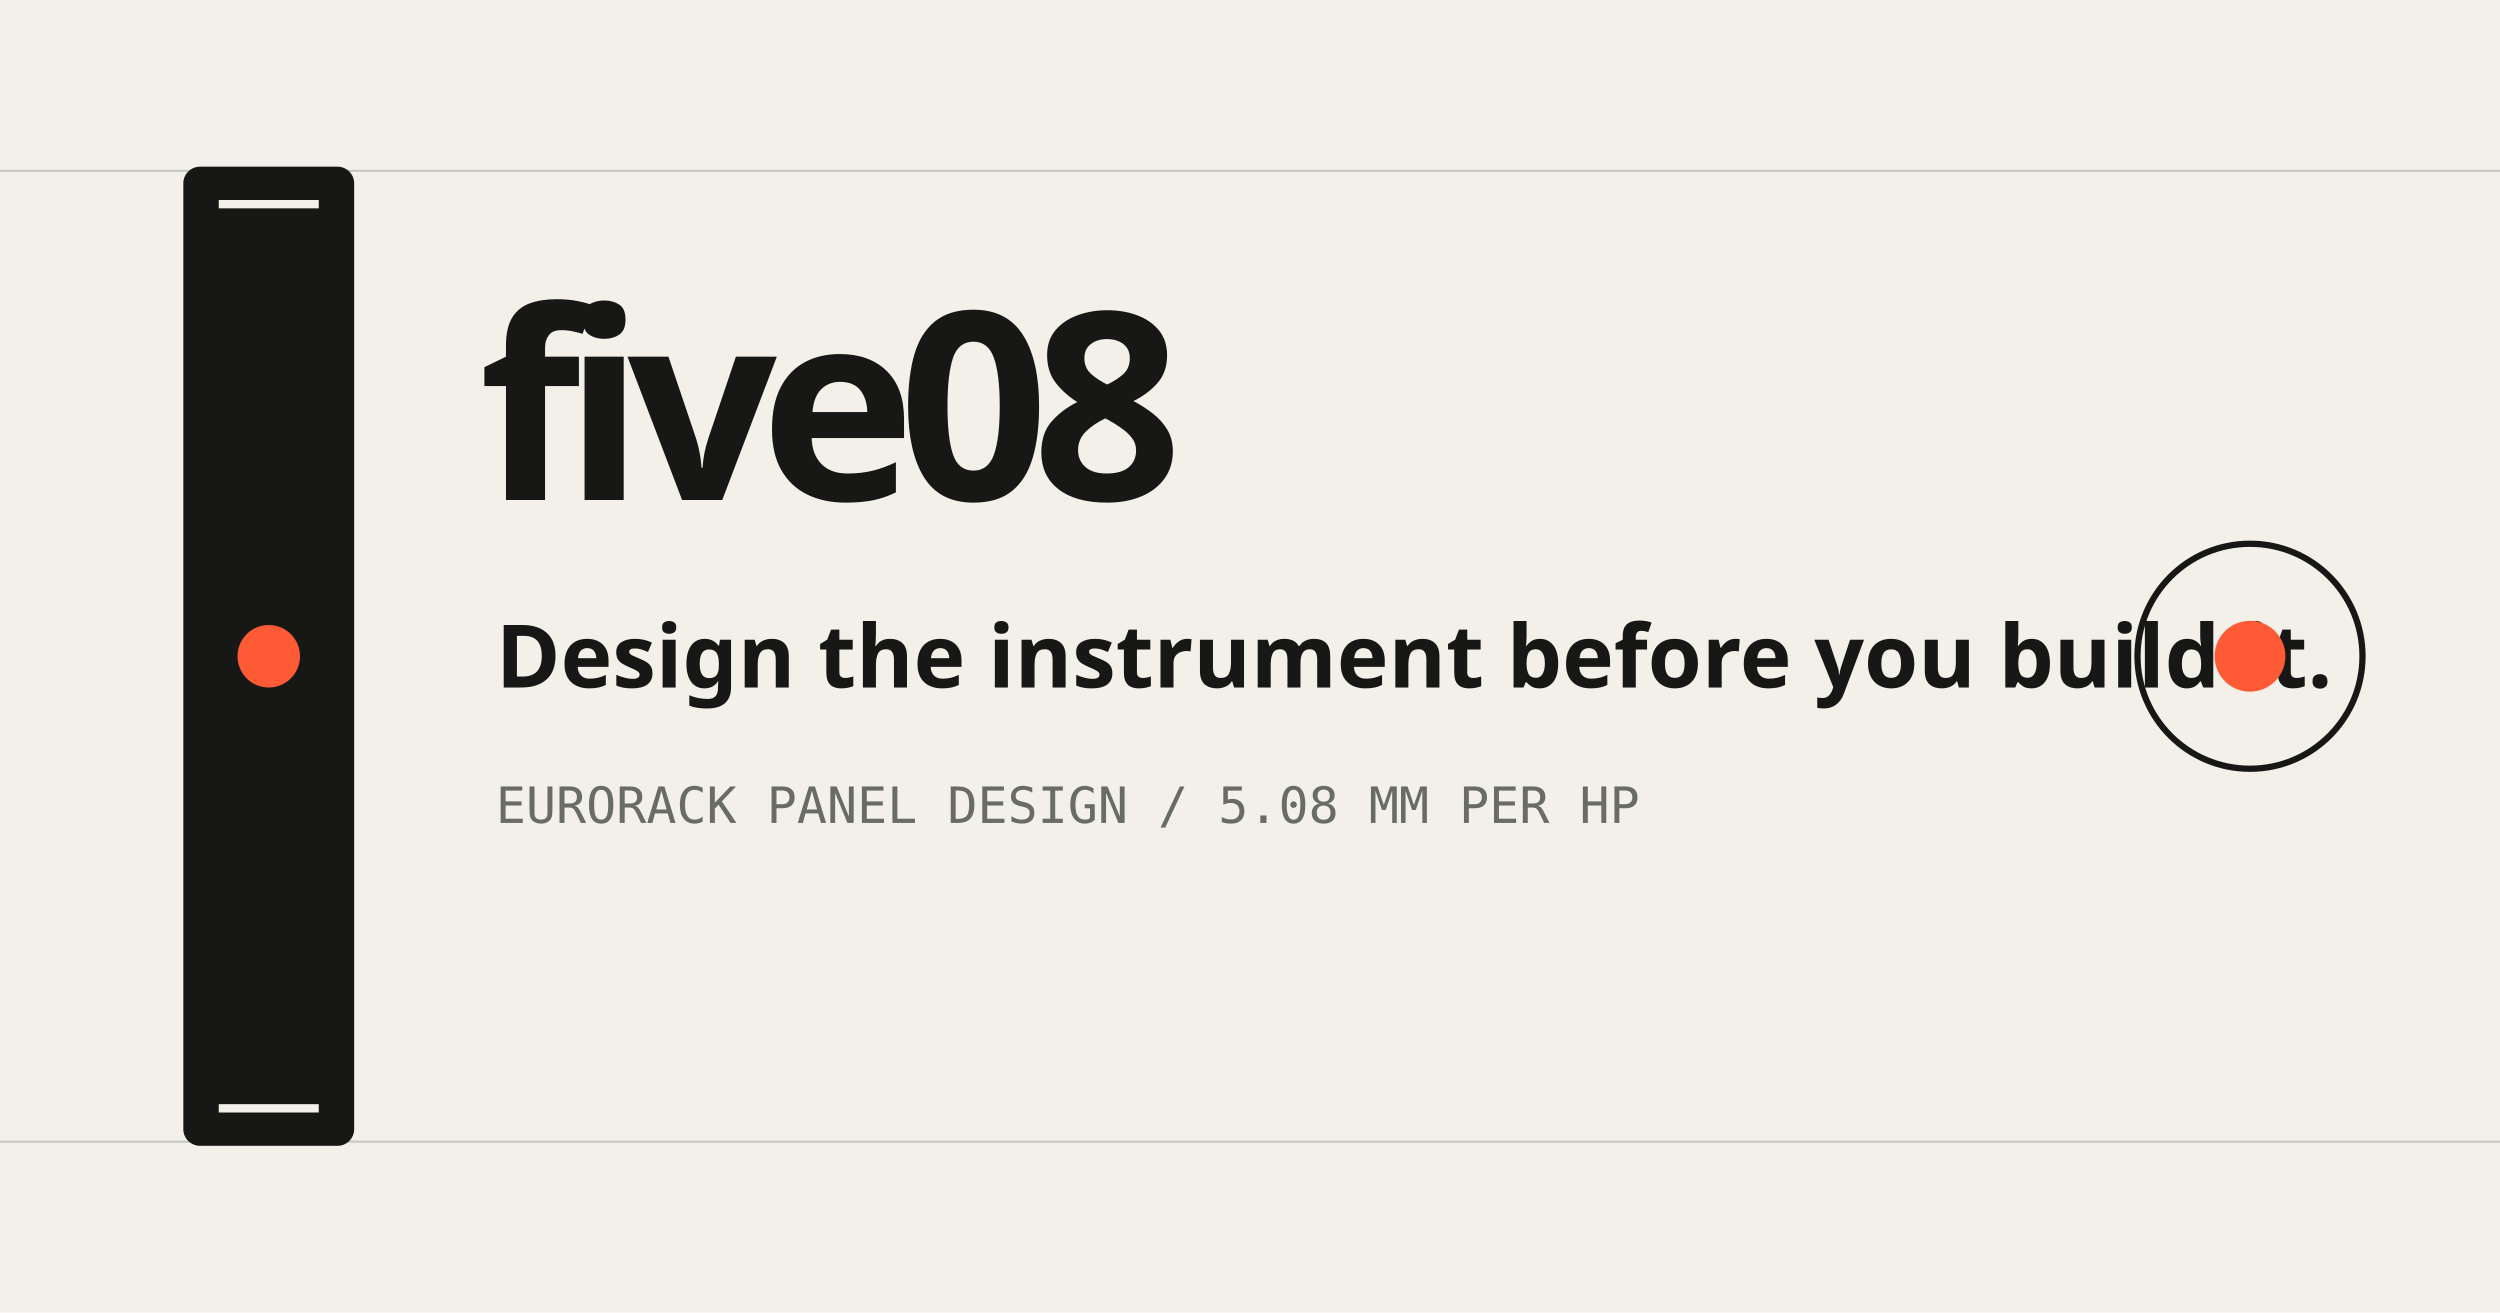
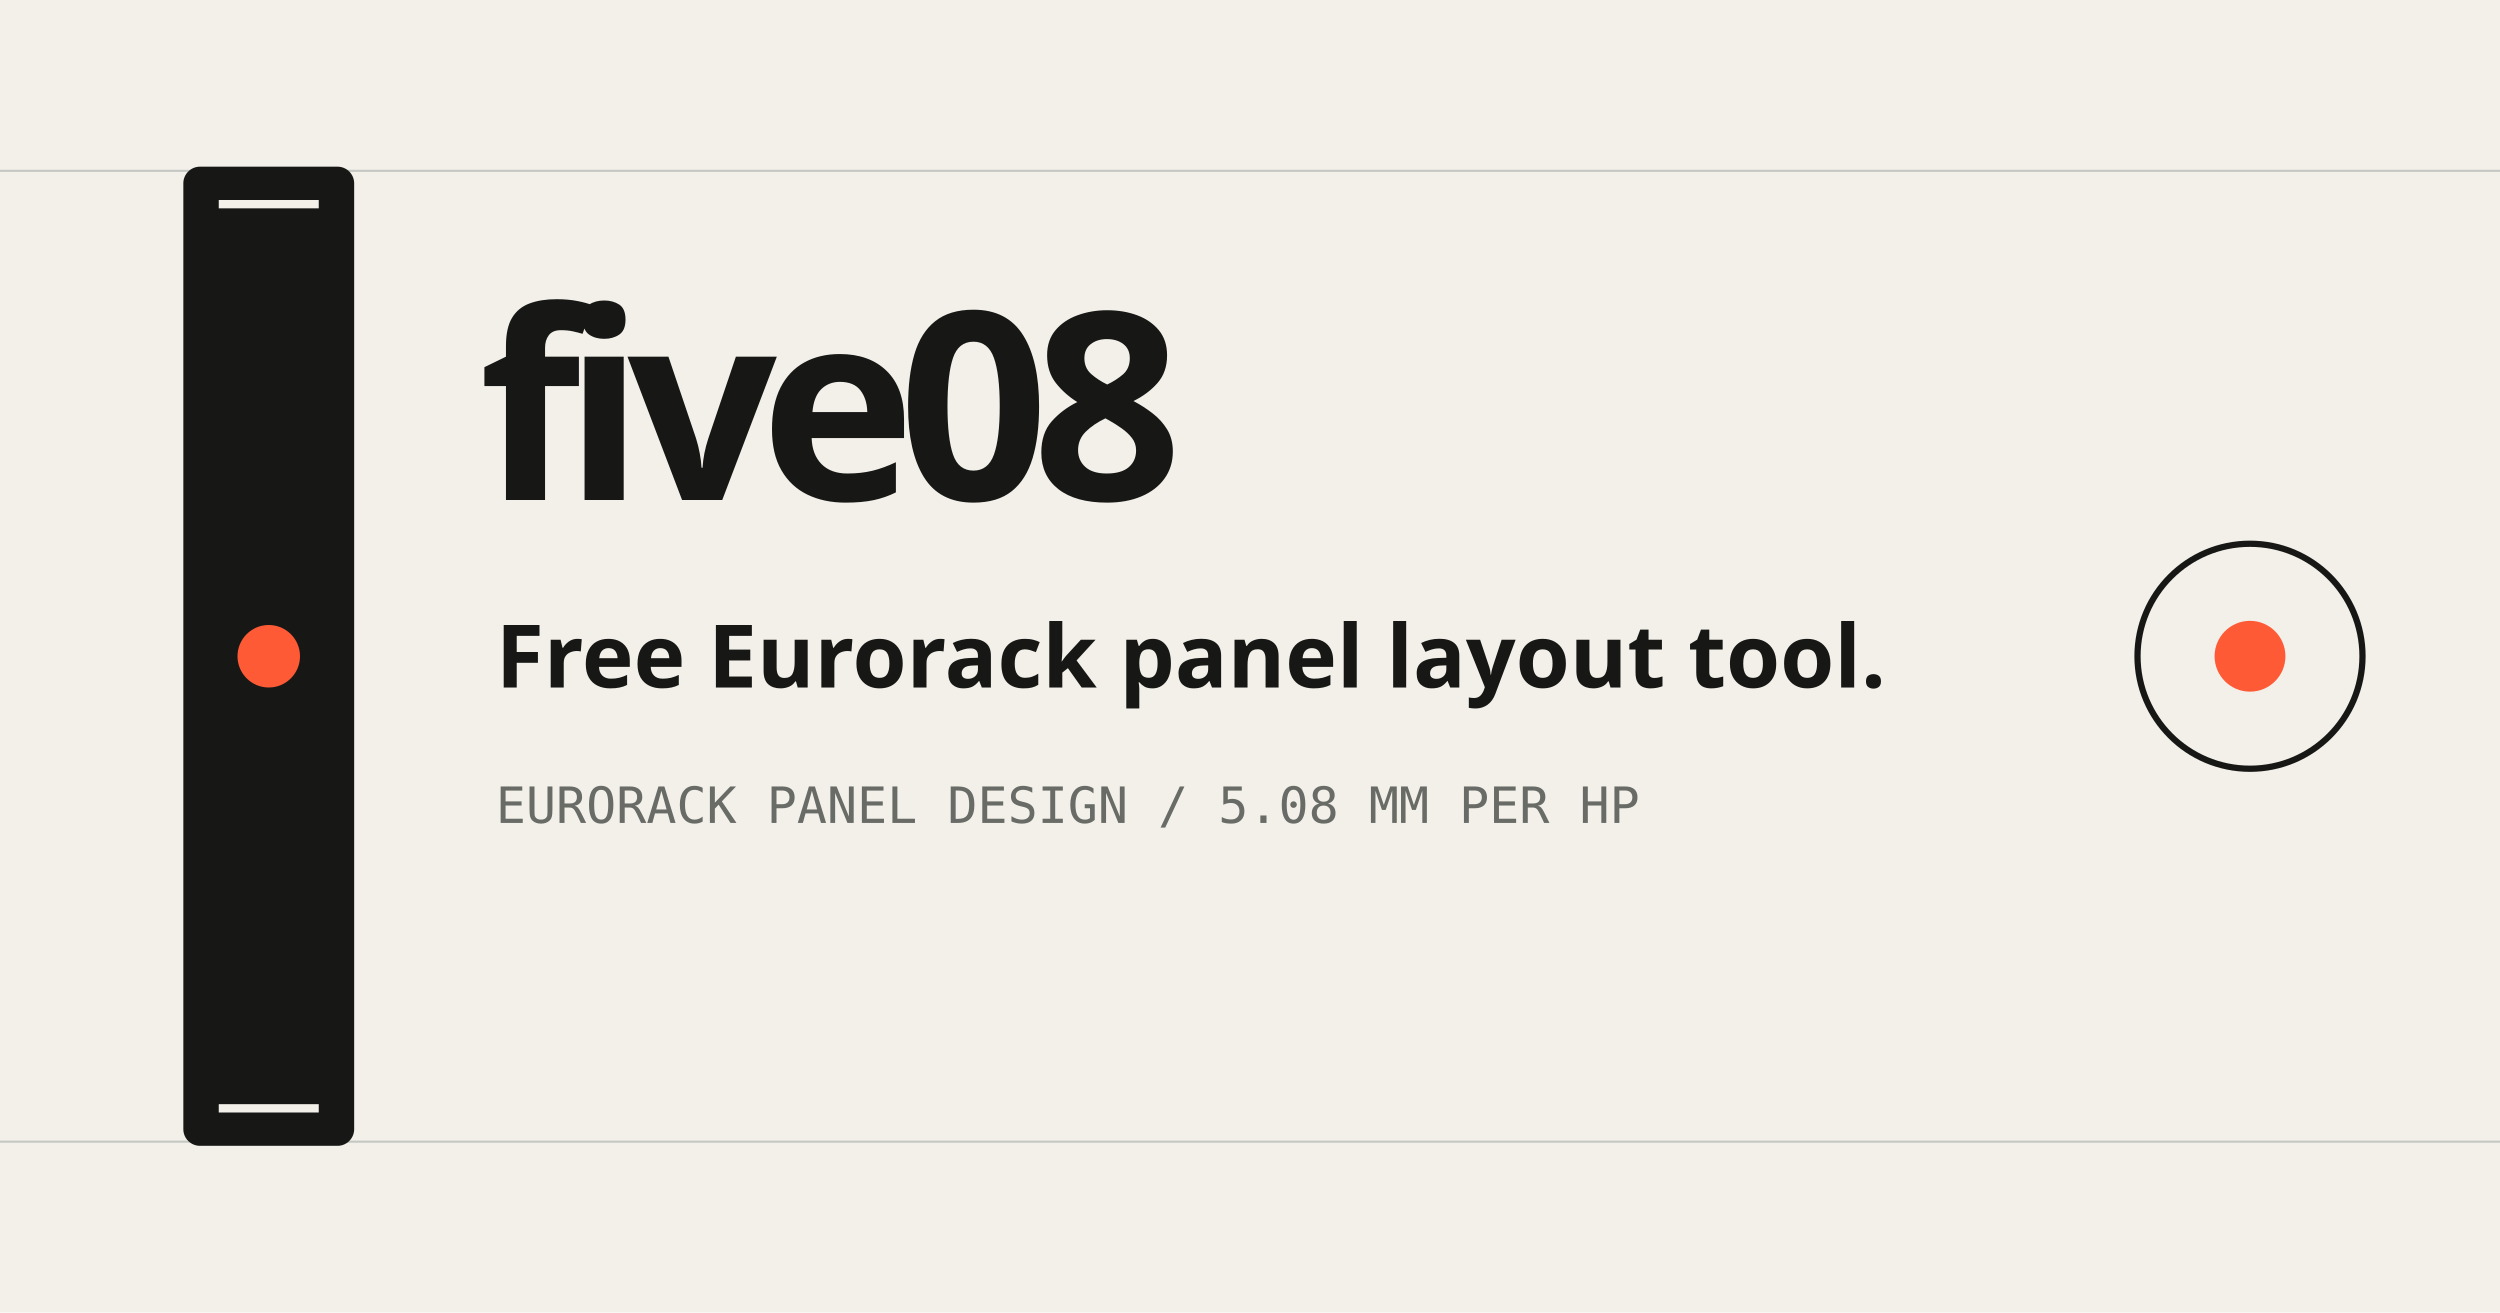
<svg xmlns="http://www.w3.org/2000/svg" width="1200" height="630" viewBox="0 0 1200 630">
  <rect width="1200" height="630" fill="#f2f0e9" />
  <path d="M0 82h1200M0 548h1200" stroke="#c5c7c3" />
  <g transform="translate(88 80)">
    <rect width="82" height="470" rx="8" fill="#171816" />
    <path d="M17 18h48M17 452h48" stroke="#f2f0e9" stroke-width="4" />
    <circle cx="41" cy="235" r="15" fill="#ff5a36" />
  </g>
  <text x="230" y="240" fill="#171816" font-family="system-ui,sans-serif" font-size="126" font-weight="700" letter-spacing="-8">five08</text>
-   <text x="238" y="330" fill="#171816" font-family="system-ui,sans-serif" font-size="42" font-weight="600">Design the instrument before you build it.</text>
+   <text x="238" y="330" fill="#171816" font-family="system-ui,sans-serif" font-size="42" font-weight="600">Free Eurorack panel layout tool.</text>
  <text x="238" y="395" fill="#686b66" font-family="ui-monospace,monospace" font-size="24">EURORACK PANEL DESIGN / 5.08 MM PER HP</text>
  <circle cx="1080" cy="315" r="54" fill="none" stroke="#171816" stroke-width="3" />
  <circle cx="1080" cy="315" r="17" fill="#ff5a36" />
</svg>
